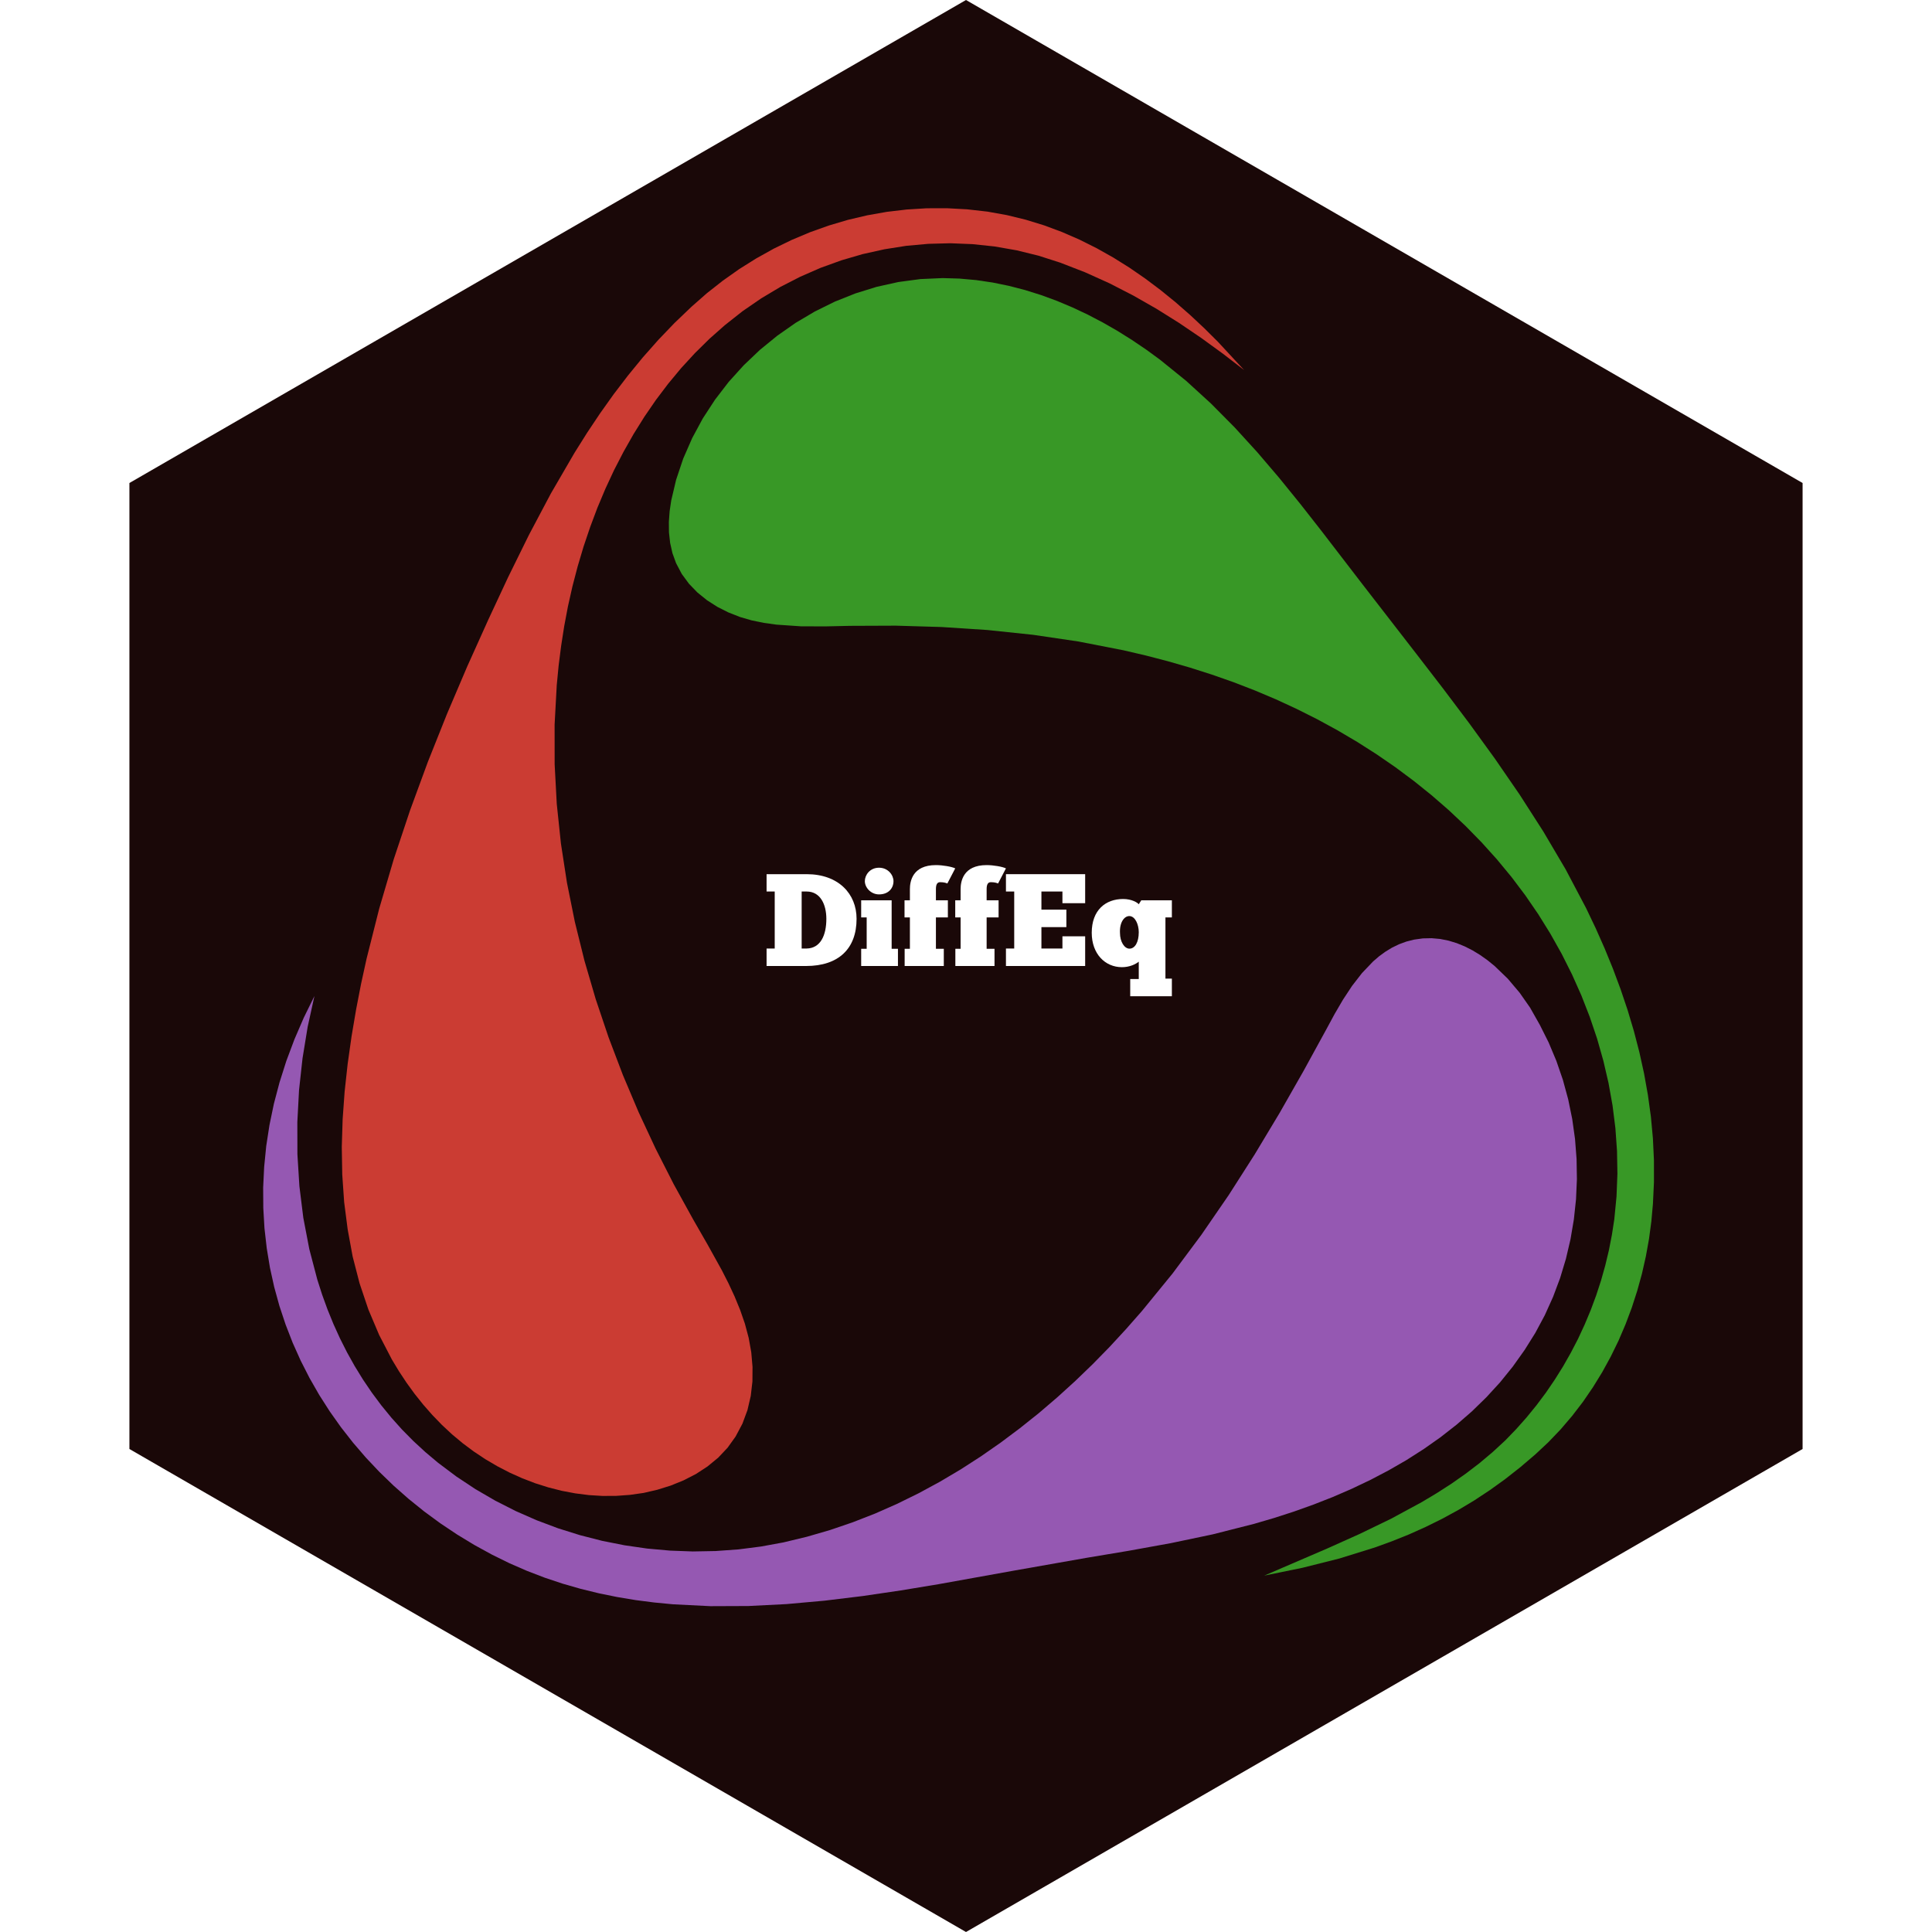
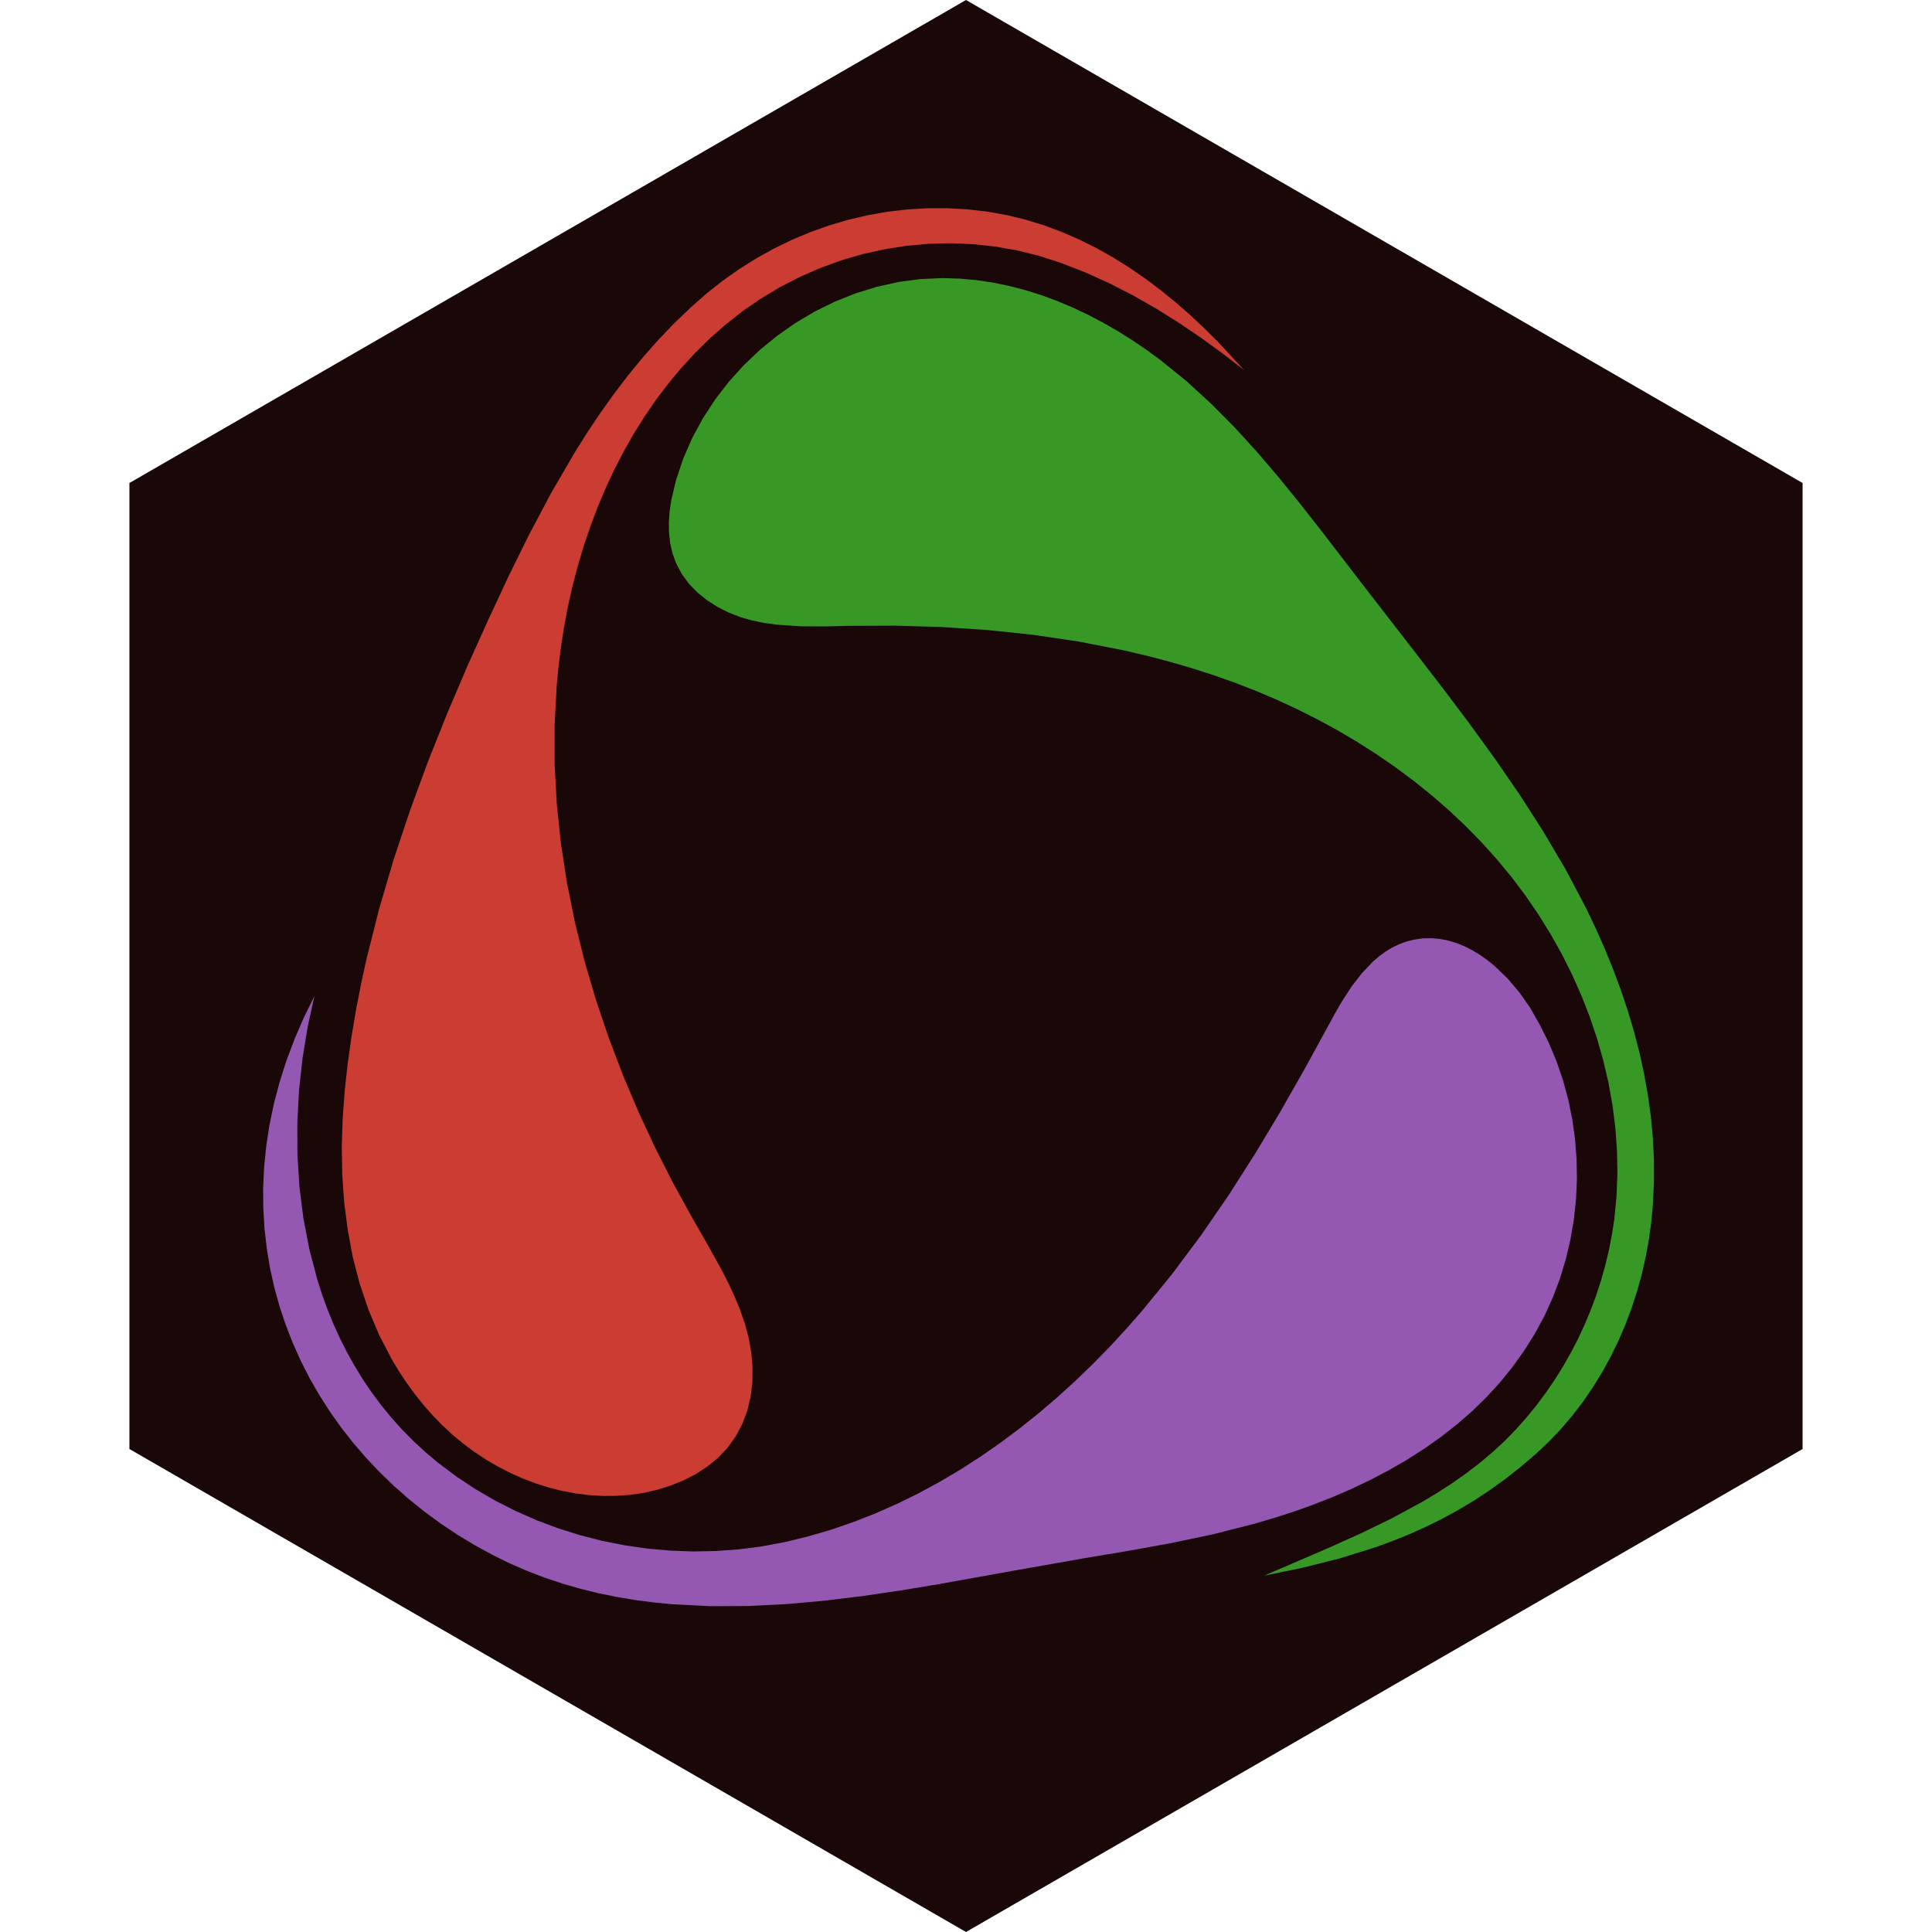
- <svg xmlns="http://www.w3.org/2000/svg" xmlns:xlink="http://www.w3.org/1999/xlink" width="500pt" height="500pt" viewBox="0 0 500 500" version="1.1">
-   <defs>
-     <g>
-       <symbol overflow="visible" id="glyph0-0">
-         <g>
- </g>
-       </symbol>
-       <symbol overflow="visible" id="glyph0-1">
-         <path style="stroke:none;" d="M 11.086 0 C 19.449 0 24.141 -4.453 24.141 -12.207 C 24.141 -18.699 19.449 -23.766 11.219 -23.766 L 0.852 -23.766 L 0.852 -19.277 L 2.957 -19.277 L 2.957 -4.523 L 0.852 -4.523 L 0.852 0 Z M 16.32 -12.207 C 16.32 -7.957 14.824 -4.59 11.219 -4.523 L 9.93 -4.523 L 9.93 -19.277 L 11.219 -19.277 C 14.824 -19.277 16.32 -15.844 16.32 -12.207 Z M 16.32 -12.207 " />
-       </symbol>
-       <symbol overflow="visible" id="glyph0-2">
-         <path style="stroke:none;" d="M 1.801 -21.965 C 1.801 -20.332 3.332 -18.531 5.473 -18.531 C 7.887 -18.531 9.215 -20.094 9.215 -21.965 C 9.215 -23.527 7.82 -25.434 5.473 -25.434 C 3.094 -25.434 1.801 -23.527 1.801 -21.965 Z M 10.371 -4.453 L 8.738 -4.453 L 8.738 -17 L 0.852 -17 L 0.852 -12.578 L 2.277 -12.578 L 2.277 -4.453 L 0.852 -4.453 L 0.852 0 L 10.371 0 Z M 10.371 -4.453 " />
-       </symbol>
-       <symbol overflow="visible" id="glyph0-3">
-         <path style="stroke:none;" d="M 13.973 -25.262 C 13.09 -25.703 10.742 -26.113 8.977 -26.113 C 2.855 -26.113 2.242 -21.828 2.242 -19.891 L 2.242 -17 L 0.852 -17 L 0.852 -12.578 L 2.242 -12.578 L 2.242 -4.453 L 0.883 -4.453 L 0.883 0 L 11.016 0 L 11.016 -4.453 L 8.977 -4.453 L 8.977 -12.578 L 12.07 -12.578 L 12.07 -17 L 8.977 -17 L 8.977 -19.891 C 8.977 -21.113 9.316 -21.691 10.062 -21.691 C 10.98 -21.691 11.559 -21.523 11.934 -21.352 Z M 13.973 -25.262 " />
-       </symbol>
-       <symbol overflow="visible" id="glyph0-4">
-         <path style="stroke:none;" d="M 0.852 -19.277 L 2.992 -19.277 L 2.992 -4.523 L 0.852 -4.523 L 0.852 0 L 21.352 0 L 21.352 -7.684 L 15.469 -7.684 L 15.469 -4.523 L 10.031 -4.523 L 10.031 -10.062 L 16.488 -10.062 L 16.488 -14.586 L 10.031 -14.586 L 10.031 -19.277 L 15.469 -19.277 L 15.469 -16.254 L 21.352 -16.254 L 21.352 -23.766 L 0.852 -23.766 Z M 0.852 -19.277 " />
-       </symbol>
-       <symbol overflow="visible" id="glyph0-5">
-         <path style="stroke:none;" d="M 10.812 7.82 L 21.59 7.82 L 21.59 3.266 L 19.926 3.266 L 19.926 -12.578 L 21.59 -12.578 L 21.59 -17 L 13.668 -17 L 13.023 -15.98 C 12.684 -16.422 11.188 -17.34 8.977 -17.34 C 4.453 -17.34 0.852 -14.484 0.852 -8.602 C 0.852 -3.129 4.316 0.305 8.672 0.305 C 10.676 0.305 12.238 -0.477 13.023 -1.121 L 13.023 3.367 L 10.812 3.367 Z M 13.023 -8.738 C 13.023 -6.152 12.035 -4.488 10.609 -4.488 C 9.316 -4.488 8.16 -6.258 8.16 -8.566 C 8.023 -11.254 9.246 -12.922 10.574 -12.922 C 12.07 -12.922 13.023 -10.777 13.023 -8.738 Z M 13.023 -8.738 " />
-       </symbol>
-     </g>
-   </defs>
-   <g id="surface333">
+ <svg xmlns="http://www.w3.org/2000/svg" width="500pt" height="500pt" viewBox="0 0 500 500" version="1.1">
+   <g id="surface1167823">
    <path style=" stroke:none;fill-rule:nonzero;fill:rgb(10%,3%,3%);fill-opacity:1;" d="M 33.492 375 L 33.492 125 L 250 0 L 466.508 125 L 466.508 375 L 250 500 Z M 33.492 375 " />
-     <g style="fill:rgb(100%,100%,100%);fill-opacity:1;">
-       <use xlink:href="#glyph0-1" x="197.539" y="250" />
-       <use xlink:href="#glyph0-2" x="222.019" y="250" />
-       <use xlink:href="#glyph0-3" x="233.239" y="250" />
-       <use xlink:href="#glyph0-3" x="246.363" y="250" />
-       <use xlink:href="#glyph0-4" x="259.487" y="250" />
-       <use xlink:href="#glyph0-5" x="281.689" y="250" />
-     </g>
    <path style=" stroke:none;fill-rule:nonzero;fill:rgb(22%,59.6%,14.9%);fill-opacity:1;" d="M 327.176 407.77 L 343.617 400.691 L 351.871 396.984 L 360.023 393.039 L 367.965 388.738 L 371.824 386.43 L 375.602 384 L 379.273 381.426 L 382.836 378.707 L 386.27 375.82 L 389.574 372.77 L 392.391 369.852 L 395.086 366.82 L 397.648 363.672 L 400.082 360.422 L 402.367 357.066 L 404.523 353.625 L 406.527 350.094 L 408.398 346.488 L 410.109 342.801 L 411.676 339.055 L 413.09 335.246 L 414.348 331.391 L 415.445 327.48 L 416.387 323.539 L 417.16 319.562 L 417.777 315.566 L 418.352 309.664 L 418.586 303.758 L 418.48 297.848 L 418.062 291.961 L 417.324 286.094 L 416.281 280.27 L 414.941 274.496 L 413.324 268.793 L 411.422 263.16 L 409.258 257.617 L 406.832 252.176 L 404.16 246.855 L 401.242 241.656 L 398.105 236.605 L 394.742 231.699 L 391.176 226.969 L 387.398 222.398 L 383.438 218.004 L 379.297 213.773 L 374.996 209.719 L 370.527 205.832 L 365.914 202.121 L 361.156 198.578 L 356.273 195.215 L 351.258 192.016 L 346.137 188.996 L 340.91 186.148 L 335.598 183.48 L 330.191 180.98 L 324.715 178.668 L 319.172 176.527 L 313.574 174.566 L 307.926 172.766 L 302.234 171.125 L 296.5 169.633 L 290.734 168.289 L 279.102 166.02 L 267.371 164.289 L 255.562 163.047 L 243.707 162.273 L 231.836 161.922 L 219.977 161.969 L 213.641 162.109 L 207.273 162.09 L 200.902 161.652 L 197.727 161.203 L 194.574 160.566 L 191.512 159.676 L 188.527 158.504 L 185.66 157.059 L 182.973 155.34 L 180.5 153.344 L 178.316 151.086 L 176.453 148.559 L 174.977 145.77 L 174.031 143.172 L 173.43 140.504 L 173.129 137.781 L 173.102 135.039 L 173.305 132.281 L 173.711 129.535 L 174.977 124.168 L 176.824 118.664 L 179.145 113.363 L 181.891 108.277 L 185.051 103.434 L 188.578 98.844 L 192.461 94.547 L 196.656 90.555 L 201.148 86.891 L 205.891 83.566 L 210.867 80.621 L 216.047 78.062 L 221.406 75.93 L 226.898 74.227 L 232.516 72.984 L 238.215 72.223 L 243.977 71.969 L 248.309 72.098 L 252.617 72.484 L 256.887 73.117 L 261.125 73.984 L 265.312 75.07 L 269.457 76.371 L 273.539 77.871 L 277.57 79.566 L 281.523 81.43 L 285.414 83.465 L 289.227 85.652 L 292.965 87.996 L 296.609 90.461 L 300.164 93.055 L 306.977 98.566 L 313.398 104.43 L 319.523 110.609 L 325.387 117.035 L 331.047 123.668 L 336.539 130.441 L 341.93 137.32 L 352.574 151.168 L 366.469 169.109 L 373.395 178.098 L 380.223 187.164 L 386.875 196.336 L 393.297 205.668 L 399.414 215.199 L 405.176 224.969 L 410.48 235.023 L 412.938 240.168 L 415.254 245.387 L 417.41 250.66 L 419.402 256 L 421.219 261.391 L 422.848 266.84 L 424.27 272.32 L 425.488 277.848 L 426.48 283.41 L 427.25 289.004 L 427.77 294.617 L 428.039 300.254 L 428.043 305.902 L 427.777 311.566 L 427.367 316.102 L 426.762 320.633 L 425.949 325.141 L 424.938 329.621 L 423.715 334.051 L 422.301 338.43 L 420.684 342.734 L 418.875 346.965 L 416.859 351.09 L 414.652 355.117 L 412.246 359.027 L 409.656 362.809 L 406.867 366.441 L 403.891 369.922 L 400.727 373.23 L 397.375 376.367 L 393.48 379.691 L 389.543 382.789 L 385.551 385.66 L 381.508 388.328 L 377.395 390.789 L 373.223 393.066 L 368.98 395.16 L 364.672 397.094 L 360.277 398.859 L 355.812 400.484 L 346.633 403.34 L 337.094 405.738 L 327.176 407.77 " />
    <path style=" stroke:none;fill-rule:nonzero;fill:rgb(58.4%,34.5%,69.8%);fill-opacity:1;" d="M 400.777 269.77 L 398.523 265.27 L 395.977 260.77 L 393.289 256.926 L 390.215 253.289 L 386.789 249.988 L 384.961 248.504 L 383.07 247.164 L 381.102 245.961 L 379.082 244.934 L 377 244.082 L 374.875 243.438 L 372.699 243 L 370.492 242.805 L 368.246 242.852 L 365.977 243.168 L 363.965 243.676 L 362.055 244.379 L 360.242 245.258 L 358.531 246.305 L 356.898 247.492 L 355.355 248.824 L 352.496 251.816 L 349.902 255.16 L 347.547 258.742 L 345.383 262.449 L 343.375 266.168 L 337.359 277.152 L 331.156 288.039 L 324.707 298.77 L 317.973 309.312 L 310.891 319.605 L 303.434 329.613 L 295.543 339.277 L 291.418 343.969 L 287.176 348.566 L 282.793 353.043 L 278.277 357.398 L 273.633 361.617 L 268.867 365.695 L 263.965 369.609 L 258.949 373.363 L 253.816 376.934 L 248.57 380.316 L 243.203 383.492 L 237.734 386.457 L 232.152 389.199 L 226.477 391.707 L 220.691 393.965 L 214.812 395.973 L 208.836 397.707 L 202.777 399.168 L 196.965 400.234 L 191.105 400.984 L 185.207 401.406 L 179.293 401.516 L 173.375 401.297 L 167.48 400.766 L 161.621 399.918 L 155.82 398.766 L 150.078 397.293 L 144.43 395.523 L 138.887 393.441 L 133.473 391.062 L 128.188 388.379 L 123.066 385.402 L 118.121 382.129 L 113.375 378.566 L 110.102 375.816 L 106.996 372.953 L 104.055 369.977 L 101.289 366.891 L 98.676 363.695 L 96.227 360.406 L 93.934 357.023 L 91.805 353.559 L 89.816 350 L 87.984 346.371 L 86.301 342.668 L 84.766 338.898 L 83.371 335.062 L 82.125 331.18 L 80.047 323.266 L 78.5 315.184 L 77.484 306.988 L 76.969 298.715 L 76.949 290.418 L 77.391 282.125 L 78.293 273.895 L 79.621 265.758 L 81.375 257.77 L 78.613 263.387 L 76.195 268.992 L 74.102 274.574 L 72.336 280.141 L 70.879 285.664 L 69.738 291.16 L 68.898 296.609 L 68.363 302.016 L 68.105 307.359 L 68.141 312.648 L 68.445 317.871 L 69.031 323.027 L 69.867 328.102 L 70.969 333.098 L 72.32 338 L 73.922 342.816 L 75.75 347.52 L 77.816 352.129 L 80.105 356.621 L 82.613 361.004 L 85.332 365.258 L 88.258 369.387 L 91.383 373.379 L 94.703 377.238 L 98.199 380.941 L 101.883 384.504 L 105.738 387.902 L 109.762 391.145 L 113.938 394.215 L 118.273 397.113 L 122.75 399.832 L 127.375 402.367 L 131.859 404.57 L 136.395 406.547 L 140.977 408.305 L 145.613 409.852 L 150.277 411.191 L 154.984 412.344 L 159.727 413.309 L 164.508 414.105 L 169.309 414.723 L 174.137 415.188 L 183.871 415.676 L 193.672 415.637 L 203.523 415.141 L 213.387 414.254 L 223.262 413.055 L 233.102 411.605 L 242.906 409.984 L 262.27 406.5 L 281.176 403.168 L 292.117 401.34 L 303.023 399.363 L 313.852 397.09 L 324.574 394.367 L 329.699 392.863 L 334.805 391.215 L 339.863 389.406 L 344.875 387.445 L 349.805 385.309 L 354.648 383.004 L 359.383 380.523 L 364 377.863 L 368.473 375.004 L 372.793 371.965 L 376.938 368.723 L 380.906 365.281 L 384.66 361.625 L 388.207 357.758 L 391.512 353.672 L 394.574 349.367 L 397.336 344.957 L 399.793 340.371 L 401.93 335.633 L 403.754 330.766 L 405.258 325.785 L 406.445 320.715 L 407.316 315.574 L 407.871 310.391 L 408.102 305.172 L 408.016 299.957 L 407.613 294.754 L 406.891 289.598 L 405.844 284.496 L 404.477 279.477 L 402.785 274.559 L 400.777 269.77 " />
    <path style=" stroke:none;fill-rule:nonzero;fill:rgb(79.6%,23.5%,20%);fill-opacity:1;" d="M 321.977 95.77 L 316.504 91.551 L 310.902 87.48 L 305.168 83.59 L 299.297 79.914 L 293.277 76.477 L 287.125 73.316 L 280.82 70.469 L 274.375 67.969 L 268.781 66.176 L 263.125 64.785 L 257.422 63.789 L 251.695 63.184 L 245.953 62.953 L 240.227 63.105 L 234.523 63.621 L 228.875 64.516 L 223.281 65.758 L 217.777 67.363 L 212.375 69.316 L 207.098 71.621 L 201.953 74.258 L 196.977 77.234 L 192.176 80.535 L 187.574 84.168 L 183.617 87.672 L 179.859 91.375 L 176.297 95.25 L 172.93 99.305 L 169.75 103.508 L 166.762 107.863 L 163.961 112.348 L 161.348 116.965 L 158.91 121.684 L 156.668 126.508 L 154.605 131.418 L 152.727 136.418 L 151.02 141.477 L 149.496 146.598 L 148.145 151.766 L 146.977 156.969 L 146.02 162.035 L 145.227 167.121 L 144.578 172.215 L 144.086 177.324 L 143.531 187.555 L 143.543 197.805 L 144.09 208.047 L 145.164 218.273 L 146.73 228.457 L 148.773 238.59 L 151.262 248.641 L 154.18 258.609 L 157.5 268.469 L 161.203 278.211 L 165.262 287.805 L 169.66 297.238 L 174.371 306.496 L 179.375 315.566 L 183.152 322.145 L 186.824 328.766 L 188.531 332.117 L 190.117 335.531 L 191.543 339.004 L 192.777 342.566 L 193.754 346.219 L 194.426 349.969 L 194.754 353.75 L 194.727 357.539 L 194.293 361.273 L 193.445 364.922 L 192.145 368.434 L 190.375 371.77 L 188.297 374.672 L 185.863 377.25 L 183.117 379.508 L 180.121 381.465 L 176.91 383.113 L 173.551 384.477 L 170.082 385.555 L 166.574 386.367 L 163.035 386.871 L 159.488 387.129 L 155.934 387.145 L 152.395 386.93 L 148.867 386.48 L 145.379 385.82 L 141.922 384.941 L 138.523 383.867 L 135.176 382.582 L 131.906 381.117 L 128.715 379.465 L 125.621 377.648 L 122.625 375.656 L 119.746 373.508 L 116.988 371.207 L 114.375 368.77 L 111.883 366.195 L 109.531 363.516 L 107.305 360.727 L 105.215 357.848 L 103.246 354.871 L 101.41 351.82 L 98.125 345.492 L 95.336 338.902 L 93.055 332.117 L 91.266 325.188 L 89.977 318.168 L 89.066 311.086 L 88.574 303.969 L 88.453 296.82 L 88.676 289.664 L 89.191 282.5 L 89.973 275.355 L 90.977 268.238 L 92.176 261.168 L 93.445 254.617 L 94.871 248.105 L 98.133 235.176 L 101.898 222.375 L 106.121 209.715 L 110.73 197.176 L 115.68 184.773 L 120.91 172.5 L 126.375 160.367 L 131.492 149.398 L 136.867 138.48 L 142.574 127.703 L 148.699 117.164 L 151.938 112.008 L 155.312 106.957 L 158.832 102.012 L 162.512 97.195 L 166.352 92.504 L 170.371 87.965 L 174.574 83.578 L 178.977 79.367 L 182.949 75.875 L 187.078 72.629 L 191.344 69.617 L 195.75 66.859 L 200.273 64.34 L 204.91 62.086 L 209.652 60.094 L 214.496 58.367 L 219.418 56.906 L 224.422 55.727 L 229.492 54.828 L 234.629 54.223 L 239.809 53.902 L 245.035 53.887 L 250.289 54.172 L 255.574 54.77 L 260.57 55.668 L 265.453 56.859 L 270.211 58.32 L 274.859 60.051 L 279.383 62.02 L 283.801 64.227 L 288.102 66.645 L 292.297 69.27 L 296.371 72.078 L 300.344 75.062 L 304.207 78.199 L 307.969 81.488 L 311.617 84.898 L 315.172 88.43 L 321.977 95.77 " />
  </g>
</svg>
